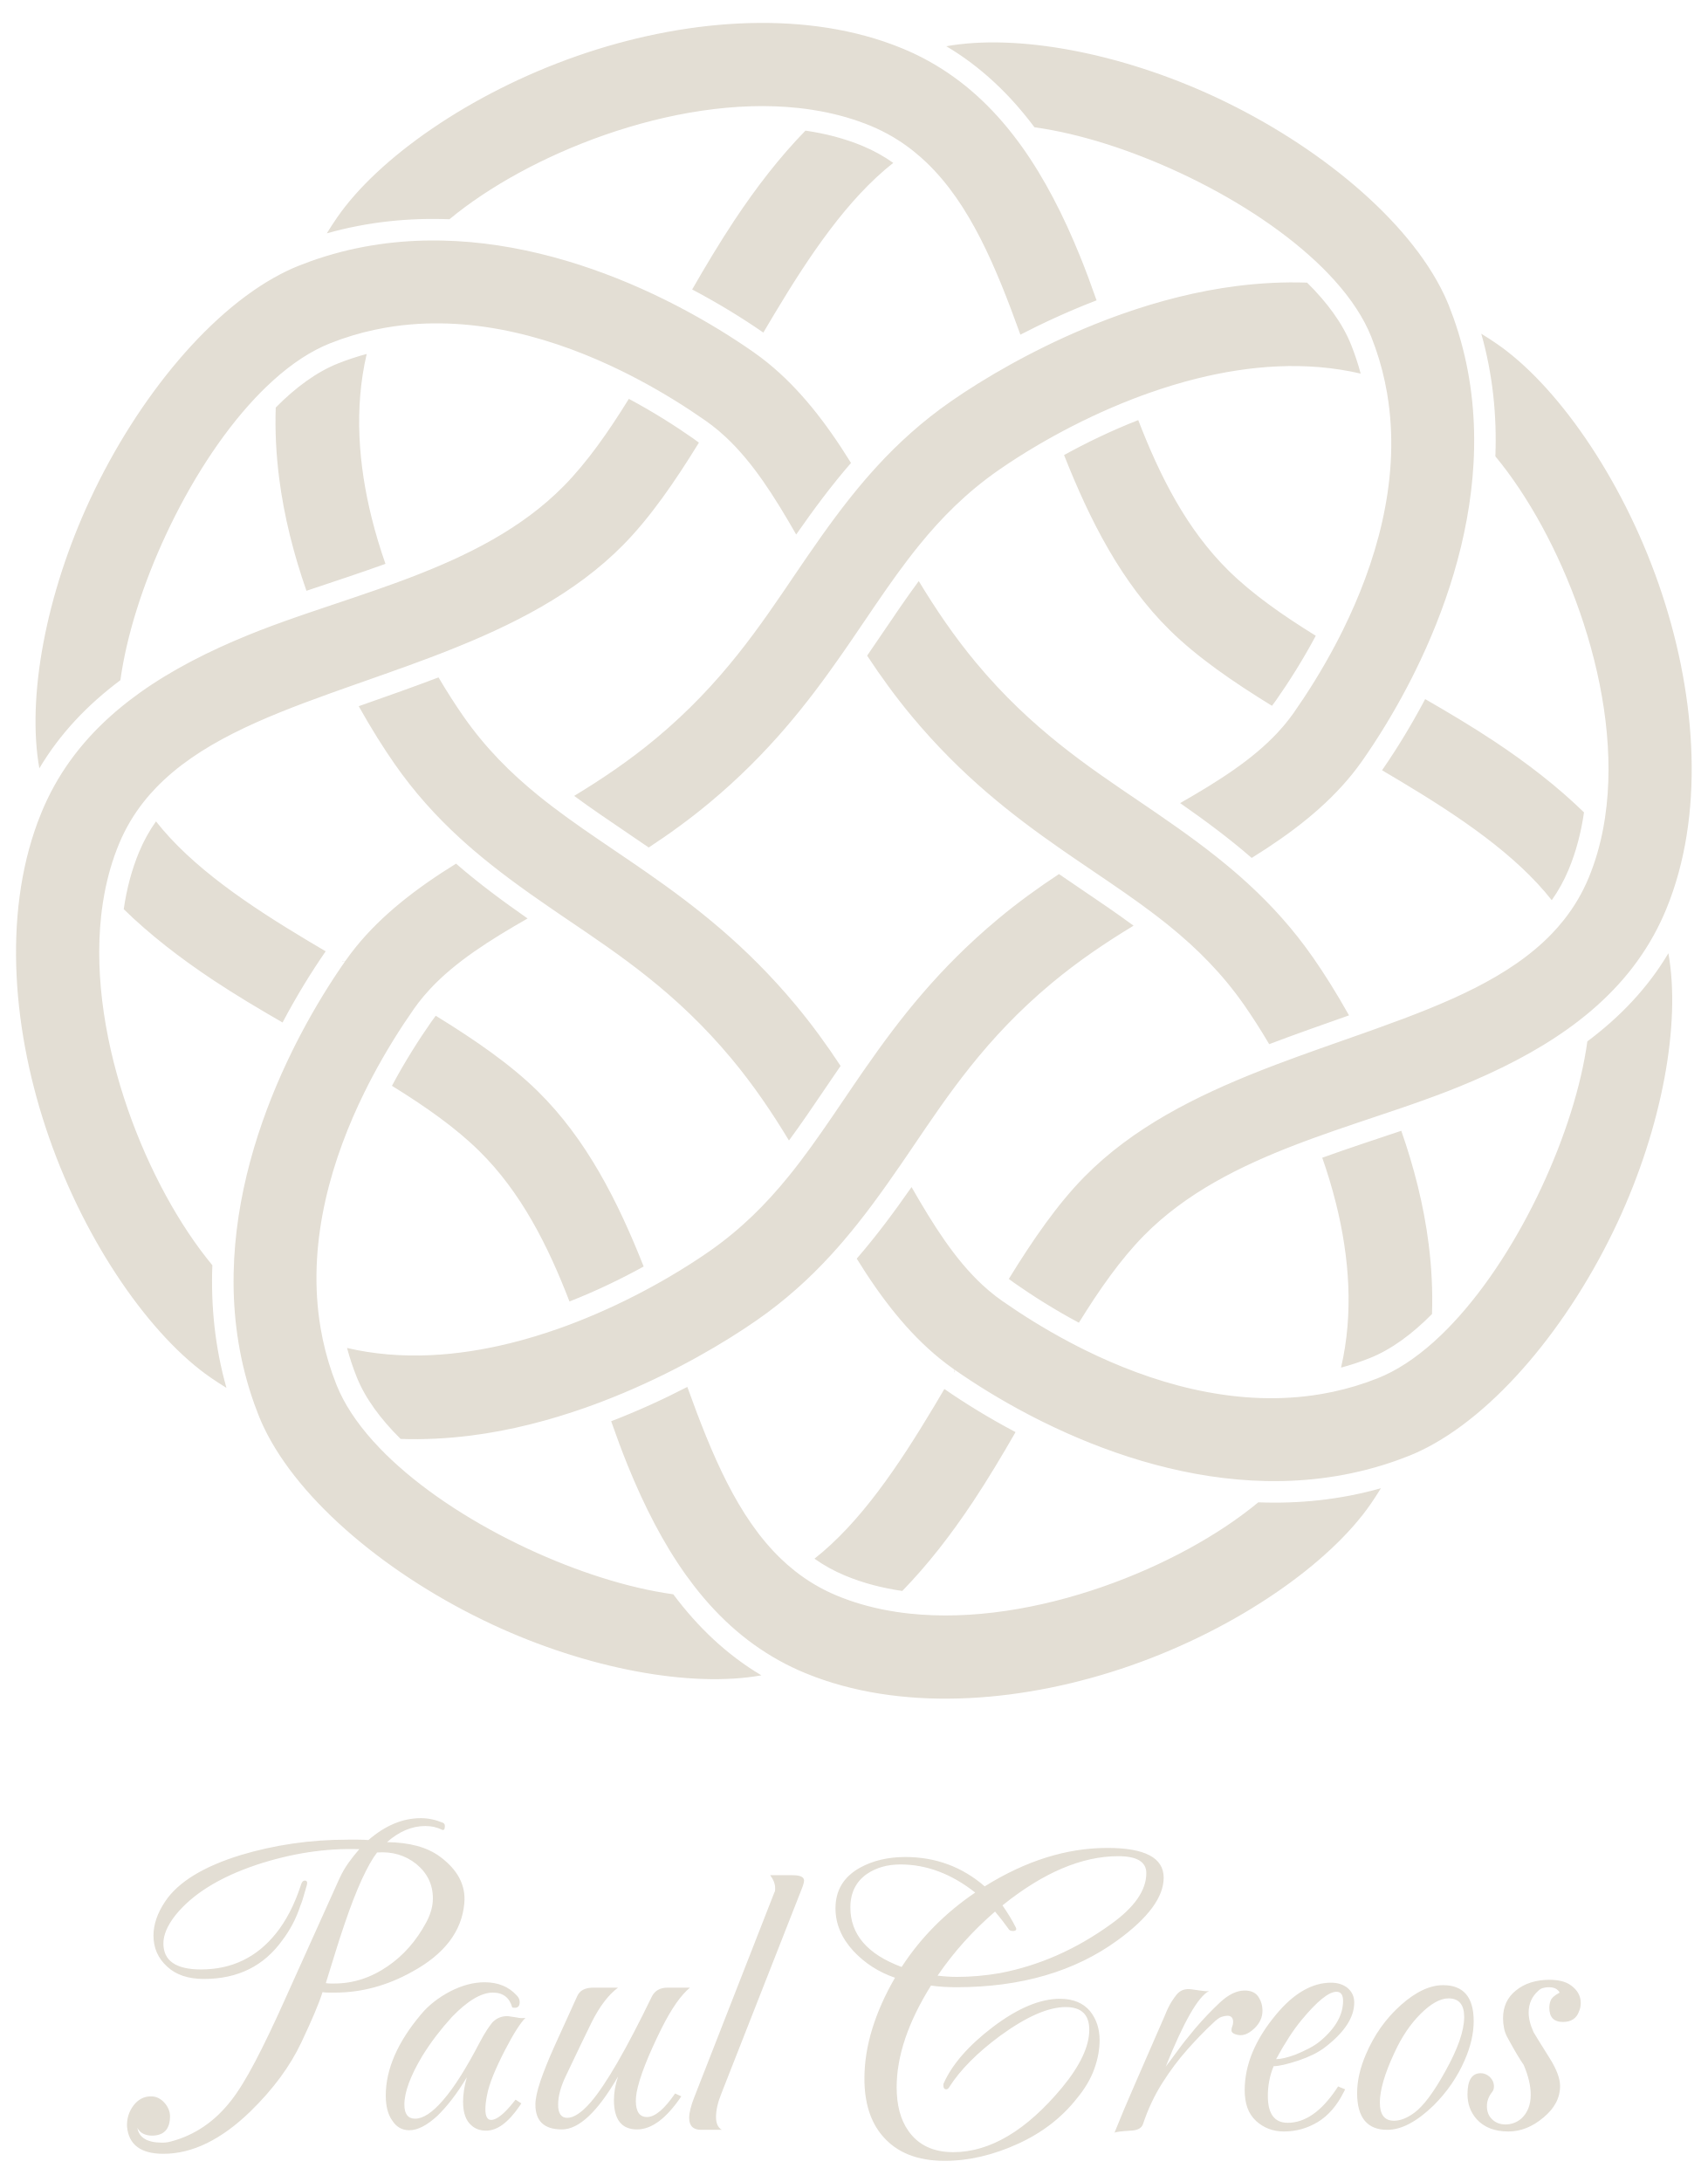
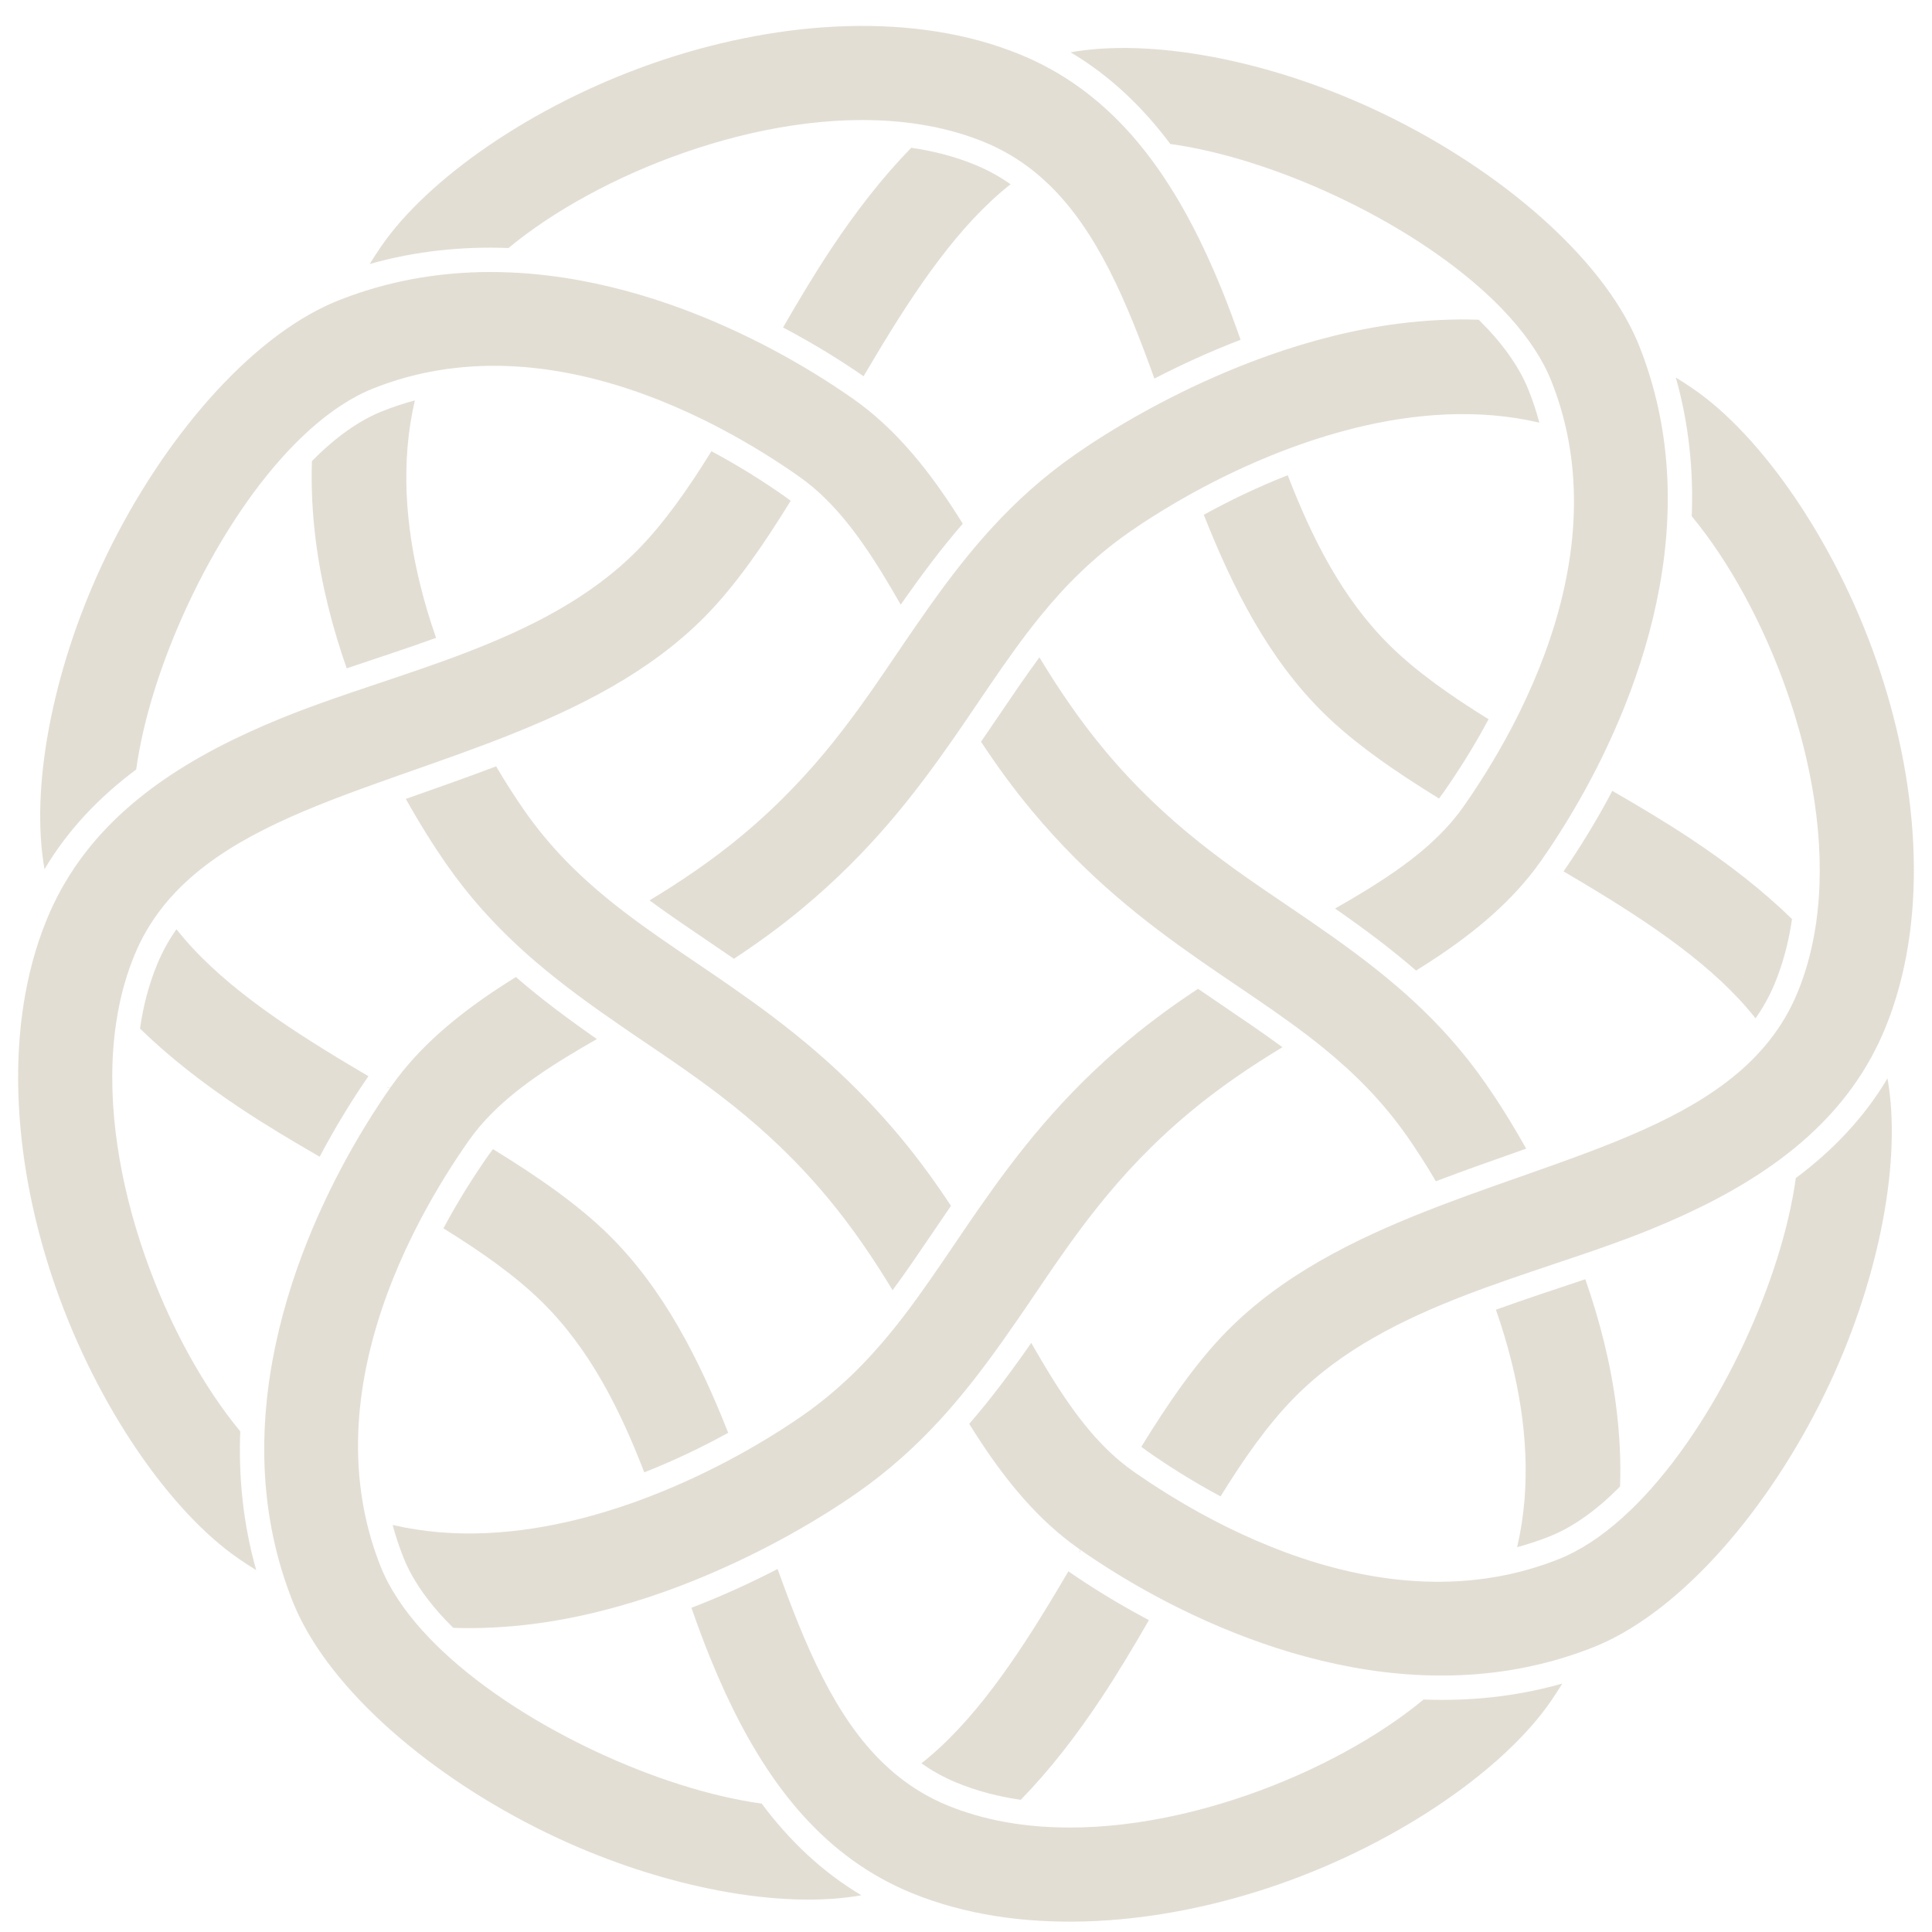
- <svg xmlns="http://www.w3.org/2000/svg" width="100%" height="100%" viewBox="0 0 497 635" version="1.1" xml:space="preserve" style="fill-rule:evenodd;clip-rule:evenodd;stroke-linejoin:round;stroke-miterlimit:2;">
+ <svg xmlns="http://www.w3.org/2000/svg" width="100%" height="100%" viewBox="0 0 497 497" version="1.1" xml:space="preserve" style="fill-rule:evenodd;clip-rule:evenodd;stroke-linejoin:round;stroke-miterlimit:2;">
  <path d="M99.993,279.921c-0.131,-0 -0.257,-0.041 -0.36,-0.115l0.066,-0.094l0.046,0.027c0.061,0.036 0.126,0.061 0.192,0.072l0.056,0.11Zm0.516,-0.27c-0.118,0.168 -0.31,0.271 -0.516,0.27l0.221,-0.115c0.096,-0.026 0.186,-0.072 0.262,-0.138l0.033,-0.017Zm-24.974,132.915c-0.082,-0.199 -0.163,-0.399 -0.242,-0.595c-0.452,-1.138 -0.88,-2.276 -1.287,-3.414c-4.176,-11.711 -5.975,-23.546 -6.033,-35.153c-0.005,-0.977 0.002,-1.954 0.022,-2.928c0.028,-1.403 0.081,-2.806 0.157,-4.202c1.214,-22.13 8.384,-43.155 16.991,-60.607c0.366,-0.744 0.734,-1.476 1.105,-2.206c0.383,-0.753 0.769,-1.501 1.158,-2.241c4.291,-8.18 8.832,-15.464 13.103,-21.569l0.002,-0l0.064,-0.092l0.002,-0.002c0.495,-0.708 1.004,-1.404 1.525,-2.091c0.491,-0.65 0.994,-1.288 1.508,-1.923c7.552,-9.308 17.496,-17.018 29.111,-24.206c6.59,5.724 13.557,10.882 20.826,15.954c-11.122,6.365 -21.022,12.617 -28.402,20.546c-0.611,0.659 -1.205,1.326 -1.782,2.008c-0.529,0.624 -1.044,1.261 -1.543,1.908c-0.468,0.609 -0.922,1.228 -1.363,1.857c-3.863,5.522 -8.089,12.192 -12.071,19.712c-0.381,0.721 -0.759,1.447 -1.136,2.182c-0.383,0.751 -0.764,1.507 -1.141,2.273c-9.336,18.934 -16.552,42.482 -13.16,66.442c0.119,0.836 0.251,1.676 0.396,2.513c0.186,1.076 0.393,2.153 0.624,3.228c0.93,4.343 2.229,8.691 3.948,13.015c2.208,5.554 5.868,11.043 10.603,16.327c0.681,0.757 1.383,1.513 2.107,2.262c1.051,1.088 2.146,2.17 3.283,3.237c10.605,9.967 24.781,18.952 39.647,25.886c14.29,6.666 29.252,11.47 42.386,13.281c7.161,9.575 15.566,17.59 25.652,23.583c-20.535,3.677 -50.578,-1.853 -78.33,-14.799c-29.775,-13.888 -56.168,-35.703 -66.495,-57.403c-0.441,-0.927 -0.853,-1.856 -1.235,-2.783Zm60.36,-166.819c-0.708,-0.626 -1.411,-1.258 -2.109,-1.898c-6.805,-6.237 -13.162,-13.222 -18.966,-21.565c-3.175,-4.563 -6.774,-10.236 -10.421,-16.766c7.67,-2.712 15.483,-5.436 23.225,-8.382c2.524,4.287 4.974,8.071 7.181,11.243c6.491,9.329 13.854,16.622 21.816,23.093c0.636,0.516 1.275,1.027 1.918,1.534c0.78,0.614 1.565,1.222 2.355,1.824c5.692,4.335 11.652,8.375 17.784,12.537c1.704,1.154 3.421,2.318 5.149,3.499c0.677,0.465 1.357,0.93 2.037,1.398c0.821,0.565 1.644,1.135 2.469,1.709c14.083,9.815 28.812,21.2 43.242,38.51c4.861,5.833 9.153,11.782 13.057,17.718c-1.519,2.212 -3.012,4.409 -4.488,6.585c-3.514,5.182 -6.934,10.245 -10.53,15.121c-4.807,-7.945 -10.217,-16.01 -16.74,-23.835c-16.031,-19.23 -32.603,-30.206 -47.864,-40.559l-0.403,-0.272l-2.069,-1.407c-0.863,-0.589 -1.721,-1.178 -2.577,-1.766c-7.771,-5.345 -15.213,-10.711 -22.223,-16.718c-0.618,-0.529 -1.232,-1.063 -1.843,-1.603Zm66.066,215.751c-0.798,-1.033 -1.579,-2.085 -2.345,-3.156c-6.626,-9.27 -12.094,-19.995 -16.86,-31.698c-1.717,-4.213 -3.325,-8.582 -4.889,-13.041c7.945,-3.058 15.404,-6.491 22.167,-9.984c7.108,19.719 14.646,37.927 27.28,50.046c0.588,0.563 1.187,1.116 1.799,1.652c0.715,0.63 1.446,1.241 2.193,1.833c3.65,2.889 7.692,5.313 12.216,7.193c4.668,1.941 9.59,3.355 14.683,4.298c0.879,0.162 1.765,0.31 2.653,0.447c1.226,0.185 2.461,0.345 3.706,0.481c18.216,1.982 38.156,-1.454 56.436,-7.828c17.599,-6.138 33.689,-15.005 45.2,-24.538c11.731,0.448 23.741,-0.72 35.689,-4.105c-0.929,1.517 -1.904,3.021 -2.931,4.518c-11.872,17.272 -38.643,36.198 -69.941,47.115c-30.309,10.567 -64.374,13.51 -91.851,3.272c-0.913,-0.34 -1.817,-0.696 -2.715,-1.065l-0.271,-0.111c-1.186,-0.493 -2.348,-1.011 -3.489,-1.557c-10.742,-5.123 -19.573,-12.52 -27.027,-21.632c-0.576,-0.704 -1.144,-1.418 -1.703,-2.14Zm177.733,-129.345c-0.788,0.292 -1.571,0.59 -2.353,0.888c-16.509,6.325 -32.26,14.168 -44.425,26.531c-6.749,6.861 -12.935,15.661 -18.93,25.364c-7.16,-3.828 -13.509,-7.875 -18.765,-11.555c-0.552,-0.385 -1.093,-0.783 -1.627,-1.193c6.991,-11.374 14.158,-21.753 21.969,-29.692c14.113,-14.344 32.454,-23.518 51.525,-31.023c0.814,-0.318 1.631,-0.637 2.445,-0.95c0.766,-0.296 1.529,-0.586 2.295,-0.876c8.111,-3.068 16.305,-5.89 24.317,-8.725l2.545,-0.904l2.246,-0.804c19.981,-7.18 38.466,-14.746 50.724,-27.524c0.566,-0.589 1.116,-1.189 1.652,-1.798c0.63,-0.716 1.241,-1.446 1.833,-2.194c2.888,-3.649 5.313,-7.692 7.196,-12.216c1.938,-4.668 3.352,-9.589 4.295,-14.684c0.162,-0.879 0.313,-1.763 0.447,-2.652c0.185,-1.227 0.345,-2.463 0.481,-3.707c1.984,-18.215 -1.454,-38.156 -7.828,-56.434c-6.138,-17.599 -15.005,-33.69 -24.538,-45.201c0.448,-11.733 -0.72,-23.741 -4.102,-35.689c1.514,0.928 3.021,1.905 4.515,2.932c17.272,11.87 36.198,38.64 47.115,69.94c10.57,30.308 13.512,64.374 3.272,91.852c-0.34,0.913 -0.693,1.817 -1.063,2.715l-0.113,0.268c-0.493,1.188 -1.012,2.35 -1.554,3.492c-5.126,10.739 -12.523,19.571 -21.635,27.026c-0.704,0.575 -1.415,1.143 -2.14,1.703c-1.031,0.798 -2.083,1.578 -3.156,2.344c-9.267,6.627 -19.995,12.095 -31.698,16.862c-4.396,1.788 -8.958,3.462 -13.618,5.091c-0.796,0.278 -1.594,0.553 -2.396,0.83c-0.784,0.268 -1.571,0.538 -2.358,0.805c-7.963,2.71 -16.136,5.362 -24.197,8.299c-0.794,0.289 -1.585,0.581 -2.376,0.879Zm-132.956,-144.284c-0.565,0.82 -1.133,1.643 -1.709,2.468c-9.813,14.084 -21.198,28.813 -38.508,43.242c-5.832,4.862 -11.782,9.154 -17.718,13.058c-2.214,-1.522 -4.41,-3.012 -6.586,-4.488c-5.183,-3.515 -10.245,-6.935 -15.12,-10.531c7.944,-4.807 16.01,-10.217 23.835,-16.74c19.231,-16.031 30.205,-32.602 40.557,-47.863l0.274,-0.404l1.408,-2.068c0.588,-0.863 1.176,-1.722 1.764,-2.577c5.345,-7.771 10.713,-15.214 16.717,-22.224c0.529,-0.617 1.066,-1.232 1.605,-1.843c0.624,-0.707 1.256,-1.41 1.895,-2.109c6.239,-6.805 13.224,-13.161 21.567,-18.966c4.714,-3.279 10.612,-7.012 17.417,-10.783c0.706,-0.391 1.424,-0.783 2.148,-1.174c0.768,-0.414 1.545,-0.828 2.332,-1.241c7.006,-3.678 14.817,-7.307 23.177,-10.503c0.768,-0.294 1.54,-0.583 2.317,-0.869c0.788,-0.29 1.578,-0.576 2.377,-0.858c10.577,-3.739 21.921,-6.706 33.538,-8.17c6.738,-0.85 13.555,-1.21 20.379,-0.976c5.845,5.774 10.341,11.877 12.821,18.112c1.104,2.781 2.025,5.571 2.773,8.363c-15.895,-3.714 -32.323,-2.373 -47.617,1.425c-4.812,1.196 -9.514,2.635 -14.057,4.242c-0.796,0.282 -1.589,0.568 -2.374,0.86c-0.777,0.288 -1.549,0.58 -2.315,0.877c-8.383,3.246 -16.126,6.995 -22.887,10.719c-0.721,0.397 -1.431,0.795 -2.13,1.191c-0.778,0.441 -1.542,0.881 -2.289,1.319c-4.478,2.619 -8.418,5.166 -11.704,7.451c-9.331,6.491 -16.623,13.855 -23.093,21.817c-0.516,0.635 -1.029,1.274 -1.534,1.917c-0.616,0.78 -1.223,1.565 -1.823,2.355c-4.336,5.692 -8.378,11.652 -12.537,17.785c-1.155,1.703 -2.321,3.42 -3.502,5.148c-0.462,0.678 -0.927,1.357 -1.398,2.038Zm139.635,-108.425c-1.052,-1.09 -2.146,-2.169 -3.285,-3.238c-10.604,-9.966 -24.781,-18.952 -39.644,-25.886c-14.292,-6.666 -29.255,-11.468 -42.388,-13.281c-7.16,-9.574 -15.565,-17.591 -25.651,-23.583c20.535,-3.677 50.579,1.855 78.33,14.799c29.775,13.888 56.167,35.702 66.494,57.403c0.441,0.928 0.854,1.856 1.234,2.783c0.083,0.199 0.163,0.398 0.242,0.597c0.454,1.137 0.88,2.275 1.287,3.414c4.176,11.711 5.976,23.544 6.035,35.152c0.005,0.977 -0.003,1.952 -0.023,2.926c-0.027,1.406 -0.081,2.807 -0.157,4.205c-1.213,22.127 -8.384,43.154 -16.991,60.607c-0.365,0.741 -0.733,1.476 -1.104,2.205c-0.385,0.753 -0.771,1.5 -1.158,2.24c-4.291,8.181 -8.834,15.465 -13.105,21.569l-0.003,0.003l-0.061,0.091l-0.003,0.002c-0.494,0.705 -1.004,1.402 -1.525,2.09c-0.491,0.648 -0.993,1.289 -1.509,1.922c-7.552,9.308 -17.495,17.019 -29.111,24.209c-6.589,-5.726 -13.557,-10.885 -20.823,-15.956c11.122,-6.367 21.019,-12.617 28.399,-20.547c0.613,-0.657 1.208,-1.325 1.783,-2.006c0.529,-0.626 1.042,-1.262 1.542,-1.911c0.468,-0.608 0.925,-1.226 1.363,-1.855c3.865,-5.521 8.089,-12.192 12.073,-19.712c0.381,-0.72 0.76,-1.447 1.133,-2.182c0.386,-0.75 0.766,-1.508 1.144,-2.274c9.334,-18.933 16.55,-42.481 13.159,-66.441c-0.119,-0.837 -0.251,-1.675 -0.395,-2.514c-0.186,-1.075 -0.394,-2.151 -0.624,-3.228c-0.929,-4.343 -2.232,-8.69 -3.949,-13.014c-2.208,-5.553 -5.869,-11.044 -10.603,-16.326c-0.68,-0.759 -1.382,-1.513 -2.106,-2.263Zm-213.483,329.31c-0.788,0.289 -1.58,0.575 -2.377,0.859c-10.579,3.738 -21.922,6.704 -33.54,8.168c-6.737,0.849 -13.554,1.21 -20.376,0.977c-5.846,-5.773 -10.343,-11.878 -12.822,-18.111c-1.106,-2.783 -2.025,-5.571 -2.773,-8.363c15.894,3.712 32.322,2.373 47.615,-1.426c4.813,-1.197 9.516,-2.636 14.058,-4.242c0.797,-0.283 1.589,-0.569 2.375,-0.861c0.777,-0.287 1.548,-0.58 2.314,-0.876c8.382,-3.247 16.125,-6.996 22.886,-10.718c0.722,-0.397 1.432,-0.795 2.131,-1.193c0.778,-0.441 1.542,-0.881 2.29,-1.318c4.476,-2.619 8.419,-5.167 11.704,-7.453c9.329,-6.491 16.622,-13.853 23.092,-21.816c0.517,-0.635 1.028,-1.273 1.535,-1.916c0.614,-0.78 1.222,-1.566 1.823,-2.354c4.336,-5.694 8.377,-11.652 12.537,-17.785c1.155,-1.706 2.321,-3.42 3.501,-5.15c0.463,-0.676 0.928,-1.357 1.399,-2.038c0.565,-0.821 1.132,-1.644 1.709,-2.466c9.812,-14.084 21.197,-28.815 38.507,-43.243c5.833,-4.863 11.782,-9.156 17.718,-13.059c2.215,1.522 4.409,3.012 6.585,4.488c5.185,3.517 10.245,6.935 15.121,10.532c-7.943,4.806 -16.01,10.217 -23.835,16.739c-19.23,16.031 -30.206,32.604 -40.557,47.865l-0.274,0.402l-1.407,2.068c-0.589,0.864 -1.178,1.722 -1.764,2.578c-5.347,7.77 -10.713,15.215 -16.718,22.223c-0.531,0.618 -1.065,1.233 -1.605,1.845c-0.623,0.707 -1.255,1.409 -1.895,2.108c-6.239,6.805 -13.224,13.162 -21.567,18.967c-4.714,3.279 -10.613,7.01 -17.418,10.783c-0.706,0.389 -1.422,0.781 -2.147,1.172c-0.767,0.415 -1.544,0.829 -2.331,1.242c-7.006,3.676 -14.818,7.306 -23.178,10.502c-0.767,0.295 -1.539,0.585 -2.316,0.87Zm-142.974,-145.891c-0.186,1.226 -0.347,2.461 -0.482,3.706c-1.982,18.216 1.454,38.156 7.829,56.433c6.137,17.599 15.005,33.692 24.538,45.2c-0.449,11.734 0.719,23.744 4.103,35.692c-1.515,-0.929 -3.021,-1.907 -4.515,-2.934c-17.273,-11.869 -36.2,-38.64 -47.115,-69.941c-10.569,-30.306 -13.512,-64.371 -3.273,-91.851c0.34,-0.91 0.695,-1.817 1.064,-2.712l0.112,-0.271c0.492,-1.186 1.011,-2.35 1.555,-3.491c5.124,-10.741 12.522,-19.572 21.633,-27.026c0.703,-0.576 1.417,-1.143 2.141,-1.703c1.032,-0.798 2.084,-1.579 3.155,-2.345c9.27,-6.626 19.996,-12.093 31.698,-16.859c4.397,-1.791 8.959,-3.464 13.62,-5.092c0.796,-0.278 1.594,-0.555 2.395,-0.83c0.784,-0.27 1.57,-0.539 2.359,-0.807c7.962,-2.709 16.135,-5.36 24.195,-8.299c0.794,-0.289 1.586,-0.582 2.378,-0.877c0.786,-0.293 1.57,-0.59 2.353,-0.89c16.509,-6.324 32.258,-14.167 44.423,-26.531c6.749,-6.858 12.935,-15.66 18.932,-25.362c7.158,3.826 13.508,7.874 18.766,11.553c0.55,0.386 1.092,0.783 1.625,1.193c-6.992,11.376 -14.157,21.753 -21.968,29.692c-14.115,14.345 -32.454,23.518 -51.526,31.023c-0.814,0.32 -1.629,0.637 -2.446,0.952c-0.763,0.294 -1.527,0.585 -2.292,0.875c-8.114,3.069 -16.307,5.89 -24.32,8.726l-2.545,0.904l-2.245,0.803c-19.981,7.18 -38.466,14.745 -50.724,27.524c-0.565,0.588 -1.116,1.187 -1.653,1.798c-0.63,0.716 -1.241,1.447 -1.832,2.194c-2.888,3.651 -5.315,7.693 -7.194,12.217c-1.94,4.668 -3.353,9.587 -4.297,14.683c-0.163,0.88 -0.311,1.762 -0.447,2.653Zm281.22,-14.12c-0.821,-0.565 -1.644,-1.136 -2.47,-1.709c-14.083,-9.813 -28.811,-21.198 -43.243,-38.509c-4.86,-5.832 -9.155,-11.781 -13.058,-17.718c1.521,-2.213 3.012,-4.41 4.49,-6.586c3.515,-5.183 6.935,-10.244 10.53,-15.119c4.806,7.943 10.217,16.009 16.739,23.834c16.033,19.231 32.604,30.205 47.865,40.558l0.402,0.274l2.071,1.407c0.861,0.588 1.722,1.176 2.575,1.764c7.77,5.346 15.215,10.713 22.223,16.718c0.618,0.529 1.233,1.063 1.845,1.603c0.707,0.626 1.409,1.258 2.108,1.897c6.805,6.239 13.162,13.224 18.966,21.567c3.176,4.563 6.773,10.234 10.422,16.766c-7.67,2.712 -15.485,5.437 -23.226,8.383c-2.525,-4.287 -4.975,-8.071 -7.182,-11.246c-6.489,-9.328 -13.854,-16.62 -21.814,-23.09c-0.638,-0.516 -1.276,-1.029 -1.919,-1.534c-0.78,-0.616 -1.566,-1.223 -2.354,-1.826c-5.692,-4.333 -11.652,-8.375 -17.785,-12.534c-1.703,-1.158 -3.42,-2.321 -5.15,-3.502c-0.676,-0.462 -1.354,-0.93 -2.035,-1.398Zm-233.697,-136.112c-1.089,1.051 -2.169,2.147 -3.237,3.283c-9.967,10.605 -18.953,24.781 -25.887,39.647c-6.665,14.29 -11.468,29.252 -13.28,42.386c-9.575,7.161 -17.591,15.566 -23.583,25.652c-3.677,-20.535 1.855,-50.578 14.799,-78.329c13.888,-29.776 35.702,-56.169 57.403,-66.495c0.928,-0.442 1.856,-0.854 2.782,-1.236c0.2,-0.082 0.399,-0.162 0.598,-0.241c1.137,-0.452 2.275,-0.881 3.414,-1.287c11.71,-4.177 23.544,-5.976 35.151,-6.034c0.977,-0.005 1.953,0.003 2.927,0.022c1.405,0.028 2.807,0.081 4.205,0.157c22.127,1.214 43.154,8.384 60.607,16.992c0.741,0.365 1.476,0.734 2.204,1.104c0.754,0.383 1.501,0.77 2.241,1.158c8.18,4.292 15.465,8.832 21.569,13.104l0.002,0.001l0.092,0.065l0.002,0.001c0.705,0.495 1.402,1.004 2.089,1.525c0.649,0.491 1.29,0.994 1.923,1.508c9.308,7.552 17.019,17.496 24.208,29.111c-5.724,6.59 -10.884,13.557 -15.955,20.826c-6.367,-11.122 -12.617,-21.021 -20.548,-28.402c-0.656,-0.611 -1.325,-1.205 -2.005,-1.781c-0.626,-0.53 -1.263,-1.044 -1.911,-1.543c-0.608,-0.469 -1.226,-0.923 -1.855,-1.363c-5.522,-3.864 -12.192,-8.089 -19.713,-12.071c-0.719,-0.381 -1.447,-0.76 -2.181,-1.136c-0.751,-0.384 -1.509,-0.765 -2.274,-1.142c-18.933,-9.335 -42.482,-16.552 -66.441,-13.159c-0.838,0.119 -1.676,0.25 -2.514,0.395c-1.076,0.186 -2.152,0.393 -3.228,0.624c-4.344,0.93 -8.69,2.23 -13.014,3.949c-5.554,2.208 -11.045,5.868 -16.326,10.602c-0.759,0.681 -1.514,1.383 -2.264,2.107Zm158.702,-80.71c-1.226,-0.187 -2.462,-0.347 -3.706,-0.483c-18.215,-1.981 -38.156,1.455 -56.435,7.829c-17.599,6.137 -33.689,15.005 -45.2,24.538c-11.733,-0.448 -23.742,0.719 -35.69,4.104c0.929,-1.516 1.906,-3.021 2.933,-4.515c11.87,-17.273 38.64,-36.201 69.94,-47.116c30.307,-10.569 64.374,-13.512 91.851,-3.272c0.913,0.339 1.817,0.694 2.715,1.063l0.271,0.112c1.185,0.493 2.347,1.011 3.489,1.556c10.742,5.124 19.574,12.522 27.026,21.632c0.575,0.704 1.143,1.418 1.703,2.142c0.798,1.031 1.578,2.083 2.344,3.155c6.626,9.269 12.095,19.995 16.862,31.697c1.716,4.215 3.324,8.583 4.889,13.043c-7.945,3.058 -15.406,6.49 -22.169,9.983c-7.107,-19.72 -14.644,-37.927 -27.279,-50.046c-0.589,-0.564 -1.186,-1.115 -1.798,-1.653c-0.716,-0.63 -1.446,-1.24 -2.194,-1.832c-3.65,-2.888 -7.692,-5.314 -12.216,-7.194c-4.667,-1.939 -9.588,-3.353 -14.683,-4.296c-0.879,-0.163 -1.764,-0.312 -2.653,-0.447Zm39.32,364.981c-0.647,-0.491 -1.288,-0.996 -1.923,-1.509c-9.308,-7.552 -17.018,-17.495 -24.206,-29.11c5.724,-6.59 10.882,-13.558 15.954,-20.827c6.368,11.122 12.617,21.022 20.546,28.402c0.659,0.611 1.326,1.205 2.008,1.781c0.626,0.531 1.261,1.044 1.911,1.544c0.606,0.468 1.225,0.922 1.854,1.363c5.522,3.862 12.192,8.089 19.712,12.07c0.721,0.381 1.447,0.76 2.182,1.136c0.751,0.386 1.507,0.766 2.275,1.144c18.932,9.334 42.48,16.55 66.44,13.159c0.839,-0.121 1.676,-0.251 2.515,-0.397c1.074,-0.184 2.151,-0.392 3.226,-0.625c4.346,-0.929 8.691,-2.229 13.015,-3.946c5.554,-2.208 11.046,-5.869 16.327,-10.603c0.757,-0.68 1.513,-1.385 2.262,-2.106c1.091,-1.052 2.17,-2.149 3.237,-3.285c9.967,-10.604 18.952,-24.781 25.889,-39.647c6.663,-14.289 11.467,-29.252 13.281,-42.385c9.574,-7.162 17.59,-15.567 23.582,-25.651c3.676,20.533 -1.855,50.576 -14.798,78.33c-13.889,29.775 -35.703,56.167 -57.404,66.494c-0.929,0.441 -1.858,0.851 -2.785,1.234c-0.197,0.083 -0.396,0.163 -0.595,0.242c-1.138,0.451 -2.276,0.88 -3.414,1.287c-11.711,4.176 -23.544,5.976 -35.153,6.032c-0.977,0.005 -1.951,-0 -2.925,-0.02c-1.406,-0.029 -2.809,-0.081 -4.205,-0.157c-22.127,-1.215 -43.155,-8.384 -60.607,-16.993c-0.741,-0.366 -1.476,-0.731 -2.206,-1.102c-0.753,-0.385 -1.501,-0.771 -2.241,-1.158c-8.18,-4.294 -15.464,-8.833 -21.567,-13.105c0.225,0.159 0.321,0.445 0.238,0.706c-0.019,0.063 -0.047,0.12 -0.082,0.17l-0.097,-0.064l0.027,-0.046c0.143,-0.248 0.101,-0.556 -0.092,-0.755l0.004,-0.014l-0.092,-0.061l-0.002,-0.003c-0.705,-0.497 -1.404,-1.004 -2.091,-1.525Zm20.097,19.868c-3.977,6.902 -8.047,13.722 -12.316,20.154c-6.404,9.652 -13.263,18.499 -20.655,26.069c-5.805,-0.833 -11.396,-2.289 -16.647,-4.47c-3.23,-1.342 -6.185,-2.994 -8.904,-4.918c13.324,-10.492 24.337,-26.837 34.728,-44.188c1.034,-1.723 2.057,-3.457 3.078,-5.196c5.95,4.115 12.931,8.438 20.716,12.549Zm-94.116,-332.531c3.978,-6.903 8.046,-13.724 12.315,-20.156c6.405,-9.651 13.264,-18.498 20.655,-26.067c5.805,0.832 11.397,2.287 16.647,4.469c3.23,1.342 6.185,2.994 8.905,4.917c-13.325,10.491 -24.337,26.839 -34.729,44.19c-1.032,1.723 -2.058,3.456 -3.078,5.194c-5.949,-4.115 -12.931,-8.437 -20.715,-12.547Zm-74.628,211.36c11.377,6.991 21.754,14.155 29.693,21.969c14.216,13.986 23.352,32.124 30.819,51.011c-6.388,3.525 -13.689,7.078 -21.591,10.174c-6.285,-16.294 -14.089,-31.811 -26.304,-43.832c-6.859,-6.749 -15.66,-12.935 -25.363,-18.933c3.826,-7.157 7.875,-13.506 11.554,-18.765c0.385,-0.549 0.783,-1.092 1.192,-1.624Zm-81.417,-56.558c10.492,13.324 26.839,24.334 44.19,34.728c1.723,1.031 3.456,2.057 5.195,3.078c-4.116,5.95 -8.437,12.931 -12.548,20.716c-6.902,-3.98 -13.723,-8.047 -20.155,-12.316c-9.652,-6.404 -18.498,-13.266 -26.067,-20.655c0.832,-5.805 2.287,-11.396 4.469,-16.647c1.342,-3.23 2.994,-6.187 4.916,-8.904Zm362.417,90.037c3.641,10.409 6.528,21.549 7.965,32.952c0.849,6.738 1.21,13.555 0.976,20.376c-5.775,5.846 -11.88,10.344 -18.113,12.821c-2.783,1.107 -5.571,2.026 -8.363,2.776c3.714,-15.895 2.373,-32.323 -1.426,-47.617c-1.142,-4.606 -2.512,-9.108 -4.035,-13.468c7.659,-2.773 15.418,-5.285 22.996,-7.84Zm6.951,-125.632c6.902,3.978 13.722,8.046 20.157,12.315c9.649,6.406 18.495,13.264 26.066,20.655c-0.833,5.805 -2.289,11.397 -4.47,16.648c-1.342,3.23 -2.994,6.185 -4.915,8.905c-10.492,-13.326 -26.84,-24.338 -44.191,-34.73c-1.723,-1.032 -3.457,-2.058 -5.196,-3.078c4.118,-5.948 8.438,-12.931 12.549,-20.715Zm-44.579,1.963c-11.377,-6.992 -21.756,-14.157 -29.692,-21.968c-14.218,-13.988 -23.352,-32.125 -30.821,-51.012c6.388,-3.526 13.689,-7.078 21.591,-10.174c6.285,16.293 14.088,31.812 26.305,43.831c6.859,6.749 15.659,12.935 25.362,18.933c-3.828,7.157 -7.875,13.507 -11.555,18.765c-0.385,0.551 -0.781,1.092 -1.19,1.625Zm-281,-33.478c-3.642,-10.411 -6.527,-21.55 -7.965,-32.954c-0.849,-6.736 -1.209,-13.553 -0.976,-20.376c5.775,-5.846 11.878,-10.343 18.113,-12.822c2.781,-1.106 5.571,-2.025 8.363,-2.773c-3.714,15.894 -2.374,32.322 1.425,47.615c1.144,4.606 2.511,9.11 4.034,13.469c-7.658,2.772 -15.418,5.284 -22.994,7.841Z" style="fill:#d9d2c5;fill-opacity:0.75;" />
-   <path d="M47.551,626.796c-6.576,-0 -10.105,-2.647 -10.586,-7.94c-0.08,-2.245 0.521,-4.25 1.804,-6.014c1.364,-1.845 3.088,-2.767 5.173,-2.767c1.524,-0 2.847,0.642 3.97,1.925c1.042,1.203 1.563,2.486 1.563,3.849c0,3.769 -1.764,5.654 -5.293,5.654c-0.882,-0 -1.704,-0.18 -2.466,-0.541c-0.761,-0.361 -1.343,-0.943 -1.744,-1.745c0.481,2.887 2.887,4.331 7.218,4.331c0.962,-0 1.844,-0.12 2.646,-0.361c6.897,-1.844 12.712,-5.814 17.443,-11.909c2.085,-2.647 4.411,-6.416 6.977,-11.308c2.567,-4.892 5.414,-10.826 8.541,-17.804l15.879,-35.246c0.802,-1.764 1.704,-3.348 2.707,-4.752c1.002,-1.403 2.065,-2.746 3.188,-4.029c-9.784,-0.321 -19.769,1.202 -29.954,4.571c-10.746,3.609 -18.606,8.501 -23.578,14.676c-2.325,2.967 -3.488,5.694 -3.488,8.18c-0,5.052 3.649,7.578 10.947,7.578c8.982,0 16.28,-3.528 21.893,-10.586c1.364,-1.684 2.667,-3.709 3.91,-6.074c1.243,-2.366 2.386,-5.153 3.428,-8.361c0.241,-0.561 0.562,-0.842 0.963,-0.842c0.641,-0 0.842,0.441 0.601,1.323c-0.321,1.043 -0.621,2.085 -0.902,3.128c-0.281,1.042 -0.622,2.045 -1.023,3.007c-0.641,1.925 -1.403,3.709 -2.285,5.353c-0.882,1.644 -1.845,3.148 -2.887,4.511c-5.373,7.539 -12.992,11.308 -22.856,11.308c-4.572,0 -8.14,-1.203 -10.707,-3.609c-2.646,-2.406 -3.969,-5.413 -3.969,-9.022c-0,-3.208 1.122,-6.496 3.368,-9.864c3.769,-5.694 11.147,-10.225 22.134,-13.593c4.812,-1.444 9.804,-2.547 14.977,-3.308c5.173,-0.762 10.526,-1.143 16.059,-1.143l3.068,-0c1.002,-0 1.985,0.04 2.947,0.12c4.892,-4.25 9.985,-6.376 15.278,-6.376c2.085,0 4.21,0.441 6.375,1.324c0.401,0.16 0.602,0.481 0.602,0.962c-0,0.962 -0.281,1.323 -0.842,1.083c-1.444,-0.722 -3.048,-1.083 -4.812,-1.083c-3.93,0 -7.659,1.564 -11.188,4.692c6.576,0.08 11.709,1.483 15.398,4.21c5.213,3.849 7.579,8.38 7.098,13.593c-0.722,8.18 -5.815,14.837 -15.278,19.969c-7.218,4.01 -14.676,6.015 -22.375,6.015l-1.744,-0c-0.602,-0 -1.223,-0.04 -1.865,-0.12c-0.561,1.764 -1.363,3.869 -2.406,6.315c-1.042,2.446 -2.285,5.193 -3.729,8.24c-3.288,6.977 -8.22,13.674 -14.796,20.09c-8.501,8.26 -16.962,12.39 -25.382,12.39Zm49.802,-49.562c5.453,0 10.626,-1.684 15.518,-5.052c4.571,-3.128 8.3,-7.378 11.187,-12.751c1.284,-2.406 1.925,-4.732 1.925,-6.977c0,-4.01 -1.604,-7.338 -4.812,-9.985c-3.208,-2.566 -7.017,-3.689 -11.428,-3.368c-1.363,1.764 -2.847,4.391 -4.451,7.879c-1.604,3.489 -3.288,7.839 -5.052,13.052c-0.962,2.807 -1.885,5.654 -2.767,8.541c-0.882,2.887 -1.764,5.734 -2.646,8.541c0.401,0.08 0.822,0.12 1.263,0.12l1.263,0Zm44.148,42.825c-1.764,0 -3.208,-0.521 -4.33,-1.563c-1.604,-1.364 -2.406,-3.649 -2.406,-6.857c-0,-2.085 0.361,-4.451 1.082,-7.098c-2.726,4.572 -5.573,8.301 -8.541,11.188c-3.047,2.807 -5.774,4.21 -8.18,4.21c-2.085,0 -3.729,-0.922 -4.932,-2.767c-1.283,-1.764 -1.925,-4.21 -1.925,-7.338c0,-7.618 3.409,-15.478 10.226,-23.577c1.122,-1.364 2.405,-2.607 3.849,-3.73c1.444,-1.122 3.007,-2.125 4.691,-3.007c3.449,-1.764 6.777,-2.646 9.985,-2.646c3.93,-0 7.057,1.283 9.383,3.849c0.561,0.561 0.842,1.203 0.842,1.925c0,1.363 -0.722,1.884 -2.165,1.564c-0.802,-2.888 -2.687,-4.331 -5.654,-4.331c-3.368,-0 -7.338,2.366 -11.909,7.097c-1.604,1.765 -3.128,3.589 -4.572,5.474c-1.443,1.884 -2.806,3.869 -4.09,5.954c-3.448,5.774 -5.172,10.466 -5.172,14.075c-0,2.727 1.042,4.09 3.127,4.09c2.326,-0 5.013,-1.764 8.06,-5.293c1.684,-1.925 3.409,-4.291 5.173,-7.098c1.764,-2.806 3.609,-6.054 5.533,-9.743c0.802,-1.524 1.524,-2.767 2.166,-3.73c0.641,-0.962 1.163,-1.684 1.564,-2.165c1.283,-1.283 2.806,-1.884 4.571,-1.804l2.406,0.361c1.042,0.24 1.924,0.28 2.646,0.12c-0.722,0.722 -1.584,1.864 -2.586,3.428c-1.003,1.564 -2.145,3.589 -3.429,6.075c-1.363,2.647 -2.486,5.053 -3.368,7.218c-0.882,2.165 -1.483,4.09 -1.804,5.774c-0.161,0.802 -0.281,1.544 -0.361,2.226c-0.08,0.681 -0.12,1.303 -0.12,1.864c-0,2.085 0.561,3.128 1.684,3.128c1.604,-0 3.809,-1.765 6.616,-5.293l0.481,-0.602l1.684,1.083l-0.481,0.722c-3.288,4.812 -6.536,7.217 -9.744,7.217Zm22.014,-0.36c-5.132,-0 -7.699,-2.406 -7.699,-7.218c0,-1.684 0.481,-3.95 1.444,-6.797c0.962,-2.847 2.325,-6.235 4.09,-10.165l6.616,-14.555c0.722,-1.685 2.286,-2.527 4.692,-2.527l7.217,0c-2.807,2.085 -5.373,5.454 -7.699,10.105c-0.882,1.764 -1.944,3.95 -3.187,6.556l-4.271,8.962c-1.524,3.128 -2.286,5.935 -2.286,8.421c0,2.566 0.883,3.849 2.647,3.849c1.925,0 4.21,-1.523 6.857,-4.571c4.411,-5.133 10.345,-15.398 17.803,-30.795c0.883,-1.685 2.406,-2.527 4.572,-2.527l6.496,0c-2.647,2.166 -5.414,6.135 -8.301,11.91c-4.01,8.099 -6.416,14.275 -7.217,18.525c-0.081,0.481 -0.141,0.922 -0.181,1.323c-0.04,0.401 -0.06,0.802 -0.06,1.203c-0,3.128 1.083,4.692 3.248,4.692c2.326,-0 5.052,-2.286 8.18,-6.857l1.804,0.842c-4.33,6.416 -8.621,9.624 -12.871,9.624c-4.491,-0 -6.737,-2.847 -6.737,-8.541c0,-2.166 0.401,-4.451 1.203,-6.857c-5.934,10.265 -11.388,15.398 -16.36,15.398Zm40.54,0.12c-2.326,-0 -3.489,-1.163 -3.489,-3.489c-0,-1.443 0.481,-3.408 1.444,-5.894l23.337,-59.667c0.16,-0.24 0.24,-0.481 0.24,-0.721l0,-0.602c0,-1.203 -0.481,-2.446 -1.443,-3.729l6.496,0c2.245,0 3.368,0.521 3.368,1.564c-0,0.481 -0.241,1.323 -0.722,2.526l-23.337,59.426c-1.043,2.566 -1.564,4.852 -1.564,6.857c0,1.844 0.562,3.087 1.684,3.729l-6.014,-0Zm70.853,9.022c-7.939,-0 -13.954,-2.406 -18.044,-7.218c-3.529,-4.09 -5.293,-9.663 -5.293,-16.721c0,-4.731 0.762,-9.563 2.286,-14.495c1.523,-4.932 3.729,-9.885 6.616,-14.857c-4.732,-1.604 -8.782,-4.21 -12.15,-7.819c-3.448,-3.769 -5.173,-7.899 -5.173,-12.39c0,-5.213 2.366,-9.143 7.098,-11.789c3.769,-2.085 8.18,-3.128 13.232,-3.128c8.822,0 16.521,2.847 23.097,8.541c11.949,-7.458 23.858,-11.187 35.728,-11.187c10.906,-0 16.36,2.887 16.36,8.661c-0,5.614 -4.451,11.668 -13.353,18.164c-12.511,9.143 -28.189,13.714 -47.035,13.714c-1.284,0 -2.547,-0.04 -3.79,-0.12c-1.243,-0.08 -2.426,-0.201 -3.548,-0.361c-6.657,10.666 -9.985,20.53 -9.985,29.592c0,5.213 1.123,9.424 3.368,12.631c2.887,4.171 7.258,6.256 13.112,6.256c10.667,-0 21.213,-6.256 31.638,-18.766c5.293,-6.416 7.94,-12.03 7.94,-16.842c-0,-4.41 -2.286,-6.616 -6.857,-6.616c-5.053,0 -11.388,2.767 -19.007,8.301c-6.736,4.972 -11.709,9.984 -14.916,15.036c-0.241,0.401 -0.522,0.602 -0.843,0.602c-0.561,-0 -0.842,-0.401 -0.842,-1.203c0,-0.321 0.041,-0.521 0.121,-0.602c2.486,-5.533 7.257,-10.986 14.315,-16.36c7.218,-5.453 13.713,-8.18 19.488,-8.18c3.849,0 6.776,1.203 8.781,3.609c1.845,2.326 2.767,5.133 2.767,8.421c-0,2.726 -0.521,5.533 -1.564,8.42c-1.042,2.888 -2.727,5.735 -5.052,8.541c-4.411,5.614 -10.145,10.025 -17.202,13.233c-7.218,3.288 -14.316,4.932 -21.293,4.932Zm-12.51,-56.418c5.533,-8.501 12.671,-15.719 21.412,-21.654c-6.897,-5.453 -14.155,-8.18 -21.773,-8.18c-3.77,0 -7.017,0.923 -9.744,2.767c-3.208,2.246 -4.812,5.494 -4.812,9.744c0,7.859 4.972,13.634 14.917,17.323Zm16.119,2.887c4.09,-0 8.22,-0.361 12.391,-1.083c11.468,-2.165 22.294,-6.937 32.479,-14.315c6.817,-4.892 10.225,-9.824 10.225,-14.796c0,-3.288 -2.726,-4.932 -8.18,-4.932c-10.586,-0 -21.813,4.771 -33.682,14.315c0.721,1.042 1.403,2.085 2.045,3.127c0.641,1.043 1.243,2.126 1.804,3.248c0.321,0.562 0.16,0.923 -0.481,1.083l-0.361,-0c-0.642,-0 -1.083,-0.241 -1.323,-0.722c-0.401,-0.561 -0.923,-1.263 -1.564,-2.105c-0.642,-0.842 -1.404,-1.784 -2.286,-2.827c-6.496,5.614 -12.069,11.829 -16.721,18.646c1.925,0.24 3.81,0.361 5.654,0.361Zm45.833,45.351c1.523,-3.85 3.548,-8.661 6.074,-14.436c2.527,-5.774 5.394,-12.35 8.602,-19.728c0.641,-1.604 1.263,-2.887 1.864,-3.849c0.602,-0.963 1.143,-1.725 1.624,-2.286c1.043,-1.203 2.446,-1.684 4.21,-1.443l2.527,0.36c0.561,0.081 1.062,0.141 1.503,0.181c0.441,0.04 0.822,0.02 1.143,-0.06c-1.604,0.802 -3.468,3.067 -5.594,6.796c-2.125,3.73 -4.471,8.802 -7.037,15.218c0.882,-1.123 2.005,-2.627 3.368,-4.511c1.364,-1.885 3.088,-4.07 5.173,-6.556c2.326,-2.727 4.732,-5.253 7.218,-7.579c2.486,-2.326 4.892,-3.489 7.217,-3.489c1.845,0 3.168,0.602 3.97,1.805c0.802,1.203 1.203,2.566 1.203,4.09c0,1.844 -0.722,3.488 -2.165,4.932c-1.444,1.444 -2.847,2.165 -4.21,2.165c-0.562,0 -1.143,-0.12 -1.745,-0.361c-0.601,-0.24 -0.902,-0.601 -0.902,-1.082c0,-0.401 0.08,-0.782 0.241,-1.143c0.16,-0.361 0.24,-0.782 0.24,-1.263c0,-1.203 -0.561,-1.805 -1.684,-1.805c-0.401,0 -0.942,0.101 -1.624,0.301c-0.682,0.201 -1.584,0.862 -2.707,1.985c-2.245,2.085 -4.671,4.591 -7.277,7.518c-2.607,2.928 -5.053,6.196 -7.338,9.804c-2.286,3.609 -4.151,7.579 -5.594,11.91c-0.401,1.203 -1.604,1.844 -3.609,1.924c-2.727,0.161 -4.29,0.361 -4.691,0.602Zm49.32,-0.361c-3.127,0 -5.814,-1.002 -8.059,-3.007c-1.203,-1.123 -2.065,-2.426 -2.587,-3.91c-0.521,-1.484 -0.782,-3.188 -0.782,-5.112c0,-7.379 3.048,-14.717 9.143,-22.014c5.132,-6.176 10.466,-9.263 15.999,-9.263c1.845,-0 3.408,0.481 4.692,1.443c1.363,1.123 2.045,2.567 2.045,4.331c-0,4.411 -2.928,8.822 -8.782,13.232c-1.844,1.364 -4.29,2.567 -7.338,3.609c-3.368,1.123 -5.814,1.684 -7.338,1.684c-1.123,2.727 -1.684,5.614 -1.684,8.662c-0,5.212 1.925,7.819 5.774,7.819c5.053,-0 9.784,-3.288 14.195,-9.864l0.481,-0.722l2.045,0.842l-0.361,0.722c-2.005,4.01 -4.531,6.937 -7.578,8.781c-3.048,1.845 -6.336,2.767 -9.865,2.767Zm-2.285,-21.052c1.363,0 3.248,-0.441 5.654,-1.323c1.363,-0.561 2.666,-1.163 3.909,-1.804c1.243,-0.642 2.346,-1.364 3.308,-2.166c4.411,-3.689 6.617,-7.578 6.617,-11.668c-0,-1.765 -0.642,-2.647 -1.925,-2.647c-2.246,0 -5.654,2.767 -10.225,8.301c-2.326,2.807 -4.772,6.576 -7.338,11.307Zm32.359,20.571c-5.854,-0 -8.781,-3.569 -8.781,-10.706c-0,-3.529 0.842,-7.258 2.526,-11.188c2.406,-5.694 5.814,-10.506 10.225,-14.435c4.331,-3.85 8.421,-5.774 12.27,-5.774c5.935,-0 8.902,3.488 8.902,10.465c-0,3.609 -0.882,7.418 -2.647,11.428c-2.085,4.812 -5.092,9.183 -9.022,13.112c-4.892,4.732 -9.383,7.098 -13.473,7.098Zm1.925,-2.647c1.844,0 3.809,-0.762 5.894,-2.285c2.647,-1.925 5.654,-5.935 9.023,-12.03c3.689,-6.576 5.533,-11.869 5.533,-15.879c0,-3.609 -1.524,-5.413 -4.571,-5.413c-2.406,0 -5.133,1.524 -8.18,4.571c-2.967,2.968 -5.494,6.737 -7.579,11.308c-2.807,6.015 -4.21,10.827 -4.21,14.435c-0,3.529 1.363,5.293 4.09,5.293Zm33.322,3.128c-4.01,0 -7.098,-1.203 -9.263,-3.609c-1.764,-2.005 -2.647,-4.411 -2.647,-7.218c0,-4.09 1.284,-6.135 3.85,-6.135c0.962,0 1.844,0.361 2.646,1.083c0.802,0.802 1.203,1.724 1.203,2.767c0,0.641 -0.16,1.163 -0.481,1.564c-1.042,1.283 -1.564,2.686 -1.564,4.21c0,1.524 0.482,2.767 1.444,3.729c1.042,1.043 2.366,1.564 3.97,1.564c1.684,-0 3.207,-0.561 4.571,-1.684c1.844,-1.684 2.767,-4.01 2.767,-6.977c-0,-2.567 -0.682,-5.454 -2.045,-8.661c-0.562,-0.802 -1.223,-1.845 -1.985,-3.128c-0.762,-1.283 -1.624,-2.807 -2.587,-4.571c-0.561,-0.963 -0.942,-1.945 -1.142,-2.948c-0.201,-1.002 -0.301,-1.984 -0.301,-2.947c-0,-3.368 1.243,-6.055 3.729,-8.06c2.566,-2.085 5.854,-3.127 9.864,-3.127c1.123,-0 2.226,0.12 3.308,0.361c1.083,0.24 2.065,0.681 2.948,1.323c1.844,1.363 2.766,3.047 2.766,5.052c0,0.882 -0.16,1.684 -0.481,2.406c-0.722,2.085 -2.285,3.128 -4.691,3.128c-2.647,-0 -3.97,-1.364 -3.97,-4.09c-0,-0.802 0.12,-1.484 0.361,-2.045c0.24,-0.802 1.123,-1.604 2.646,-2.406c-0.561,-1.043 -1.604,-1.564 -3.127,-1.564c-1.364,0 -2.366,0.321 -3.008,0.962c-1.925,1.685 -2.887,3.81 -2.887,6.376c0,1.764 0.481,3.689 1.444,5.774c0.16,0.321 1.724,2.847 4.691,7.579c2.005,3.208 3.008,5.894 3.008,8.06c-0,3.448 -1.604,6.495 -4.812,9.142c-3.208,2.727 -6.616,4.09 -10.225,4.09Z" style="fill:#d9d2c5;fill-opacity:0.75;" />
</svg>
